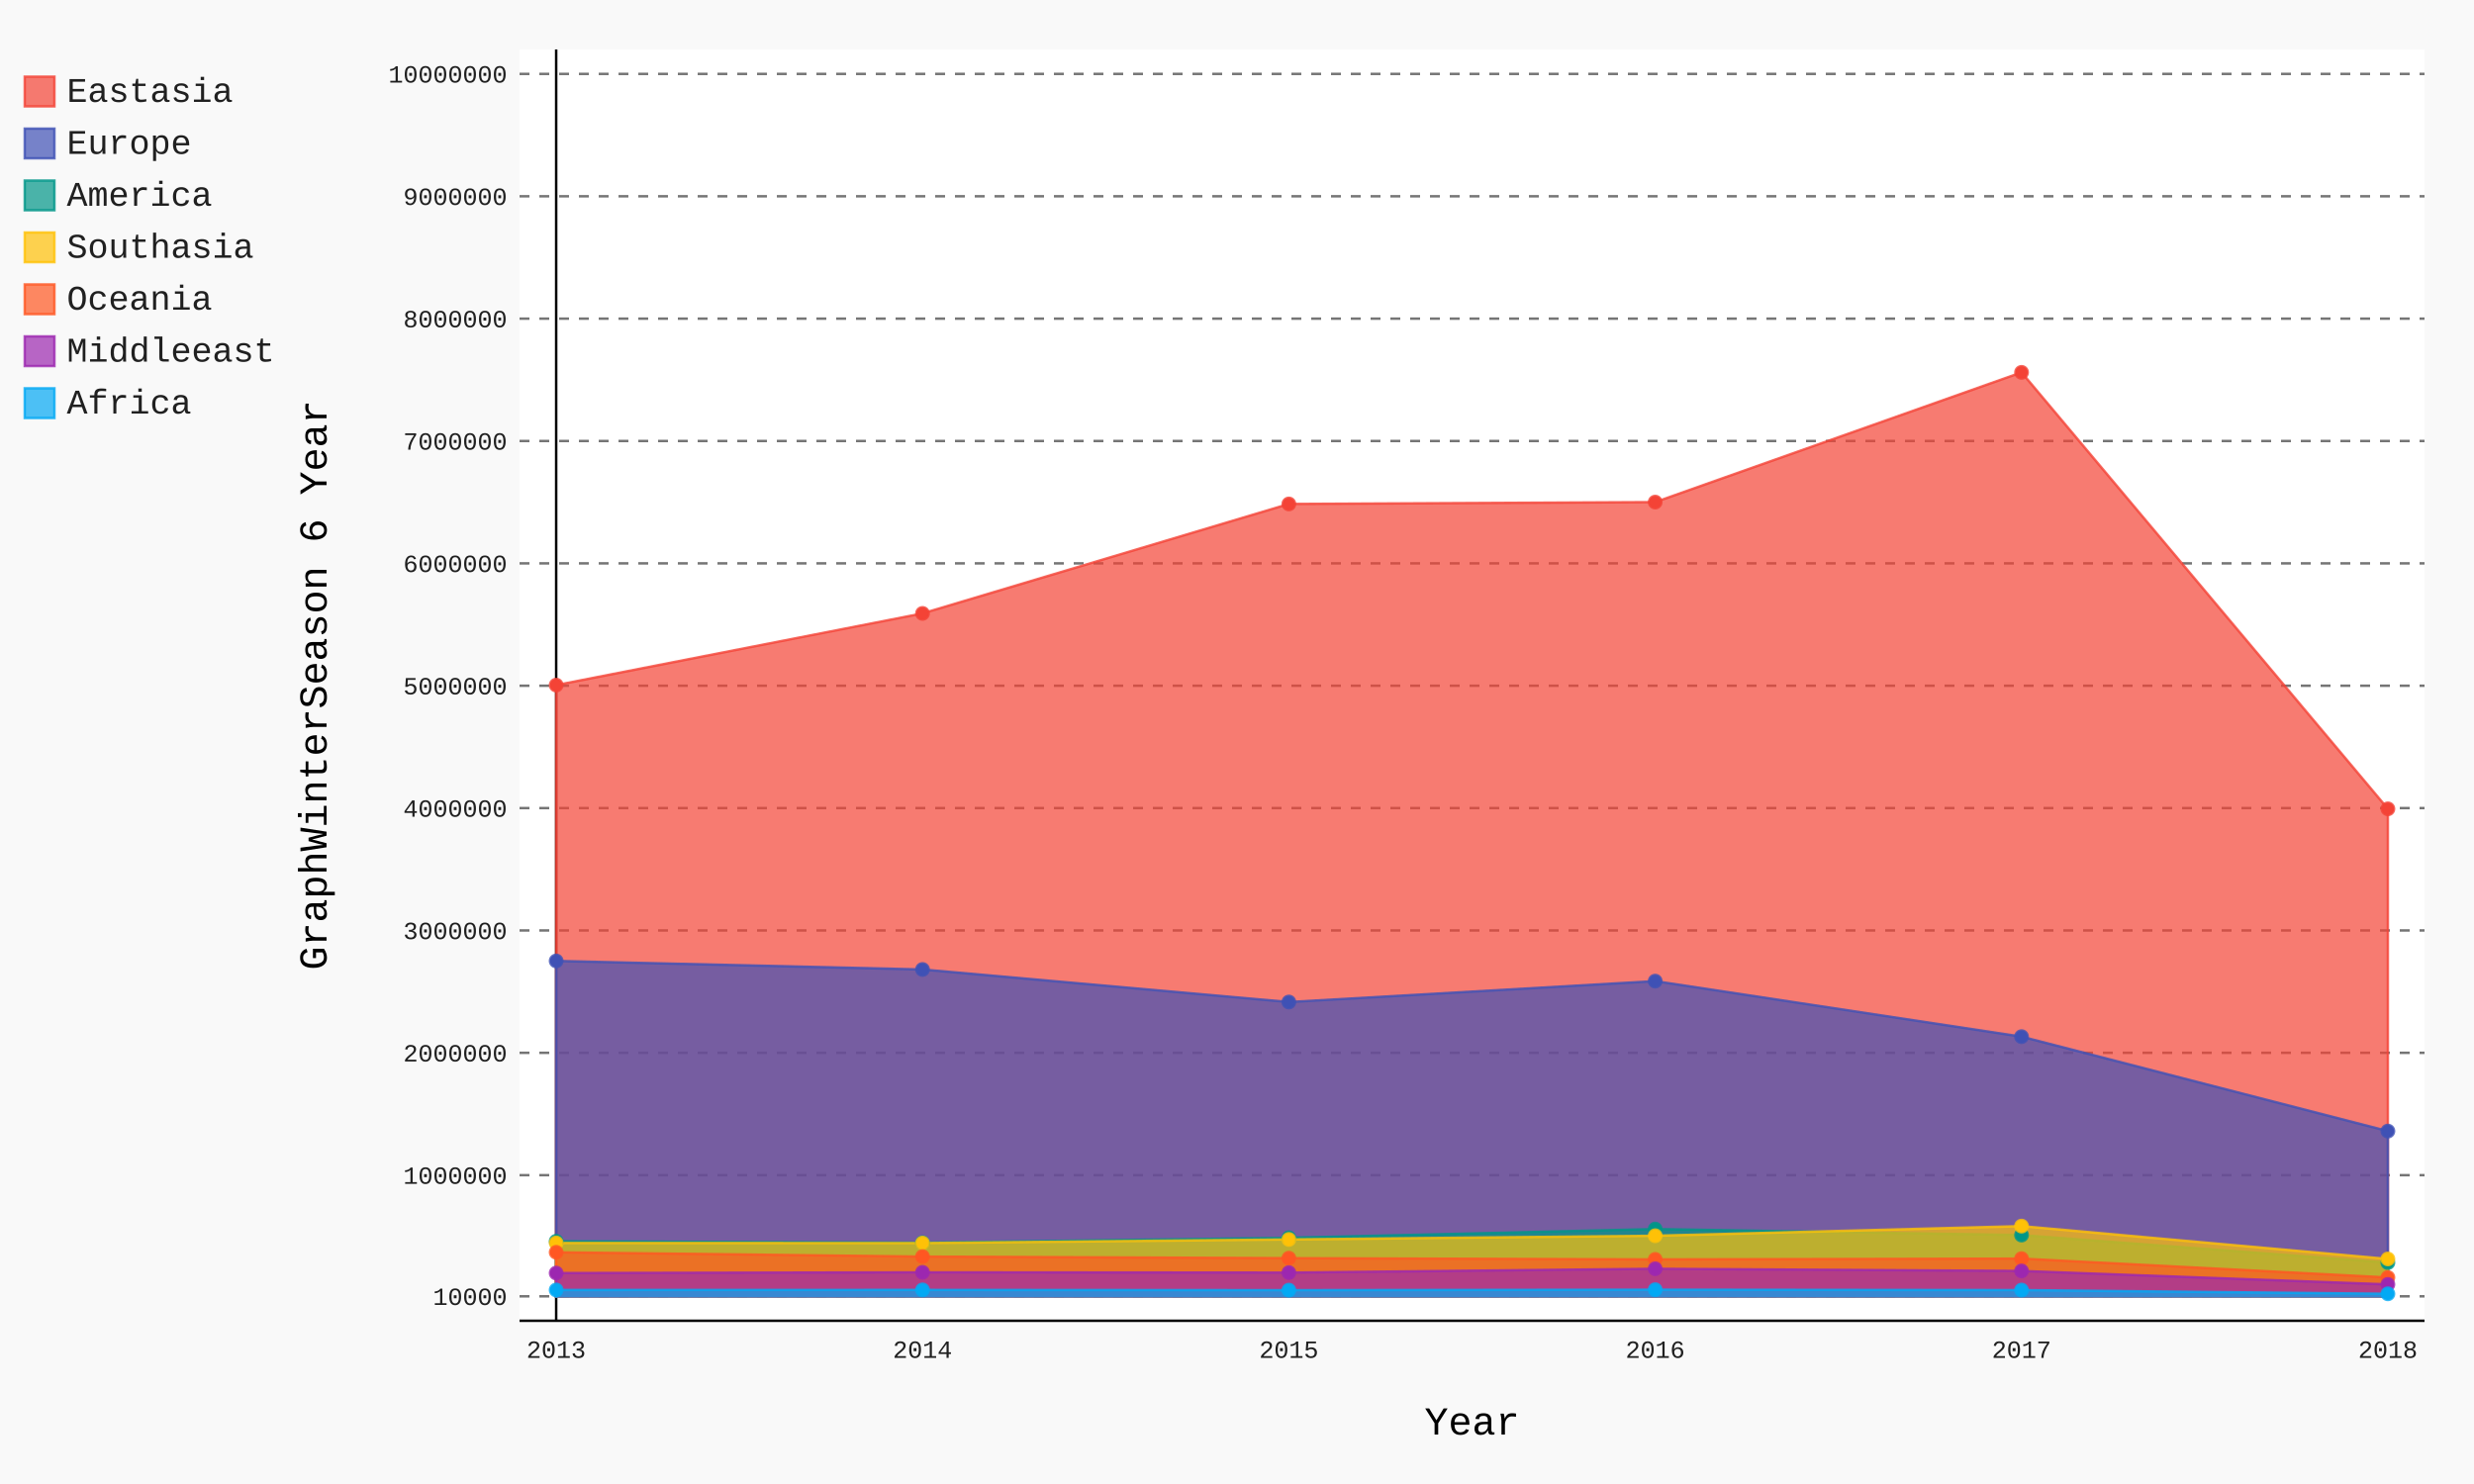
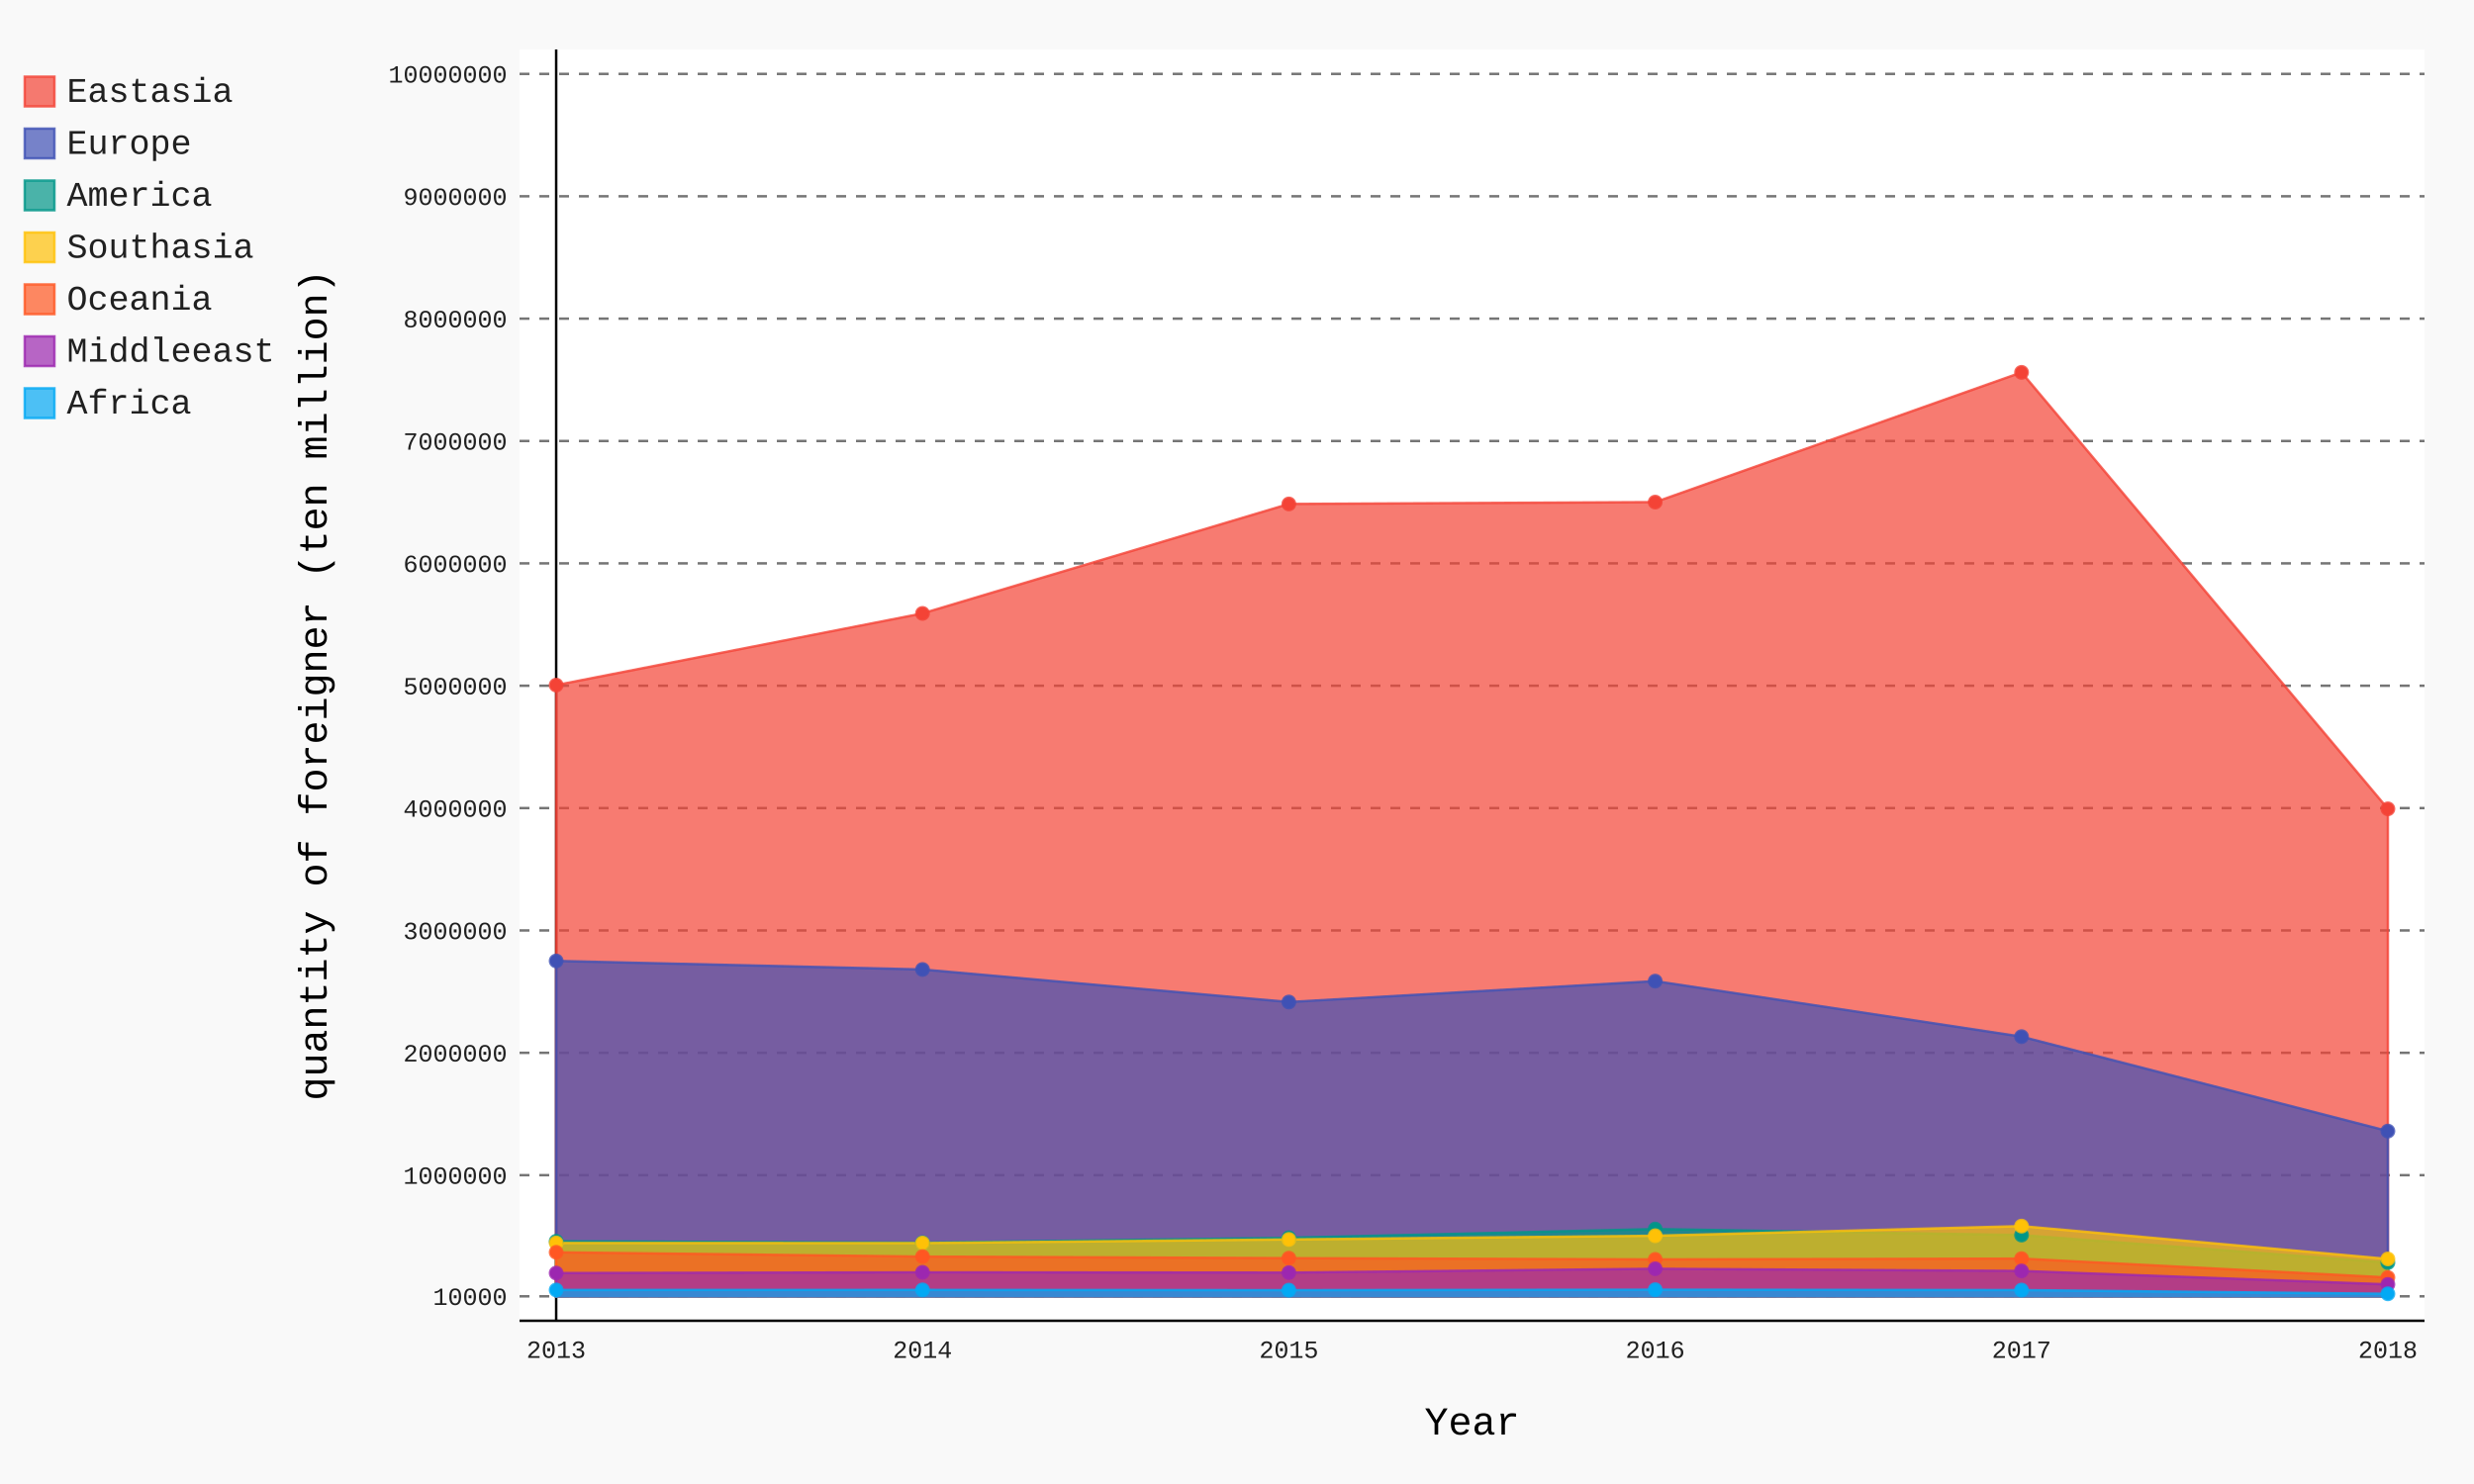
- <svg xmlns="http://www.w3.org/2000/svg" class="pygal-chart" id="chart-8538992b-8313-40d3-af78-f7dd9e4eda80" viewBox="0 0 1000 600">
+ <svg xmlns="http://www.w3.org/2000/svg" id="chart-c7295170-751a-4da9-ad5e-ce12a687701b" class="pygal-chart" viewBox="0 0 1000 600">
  <defs>
-     <style type="text/css">#chart-8538992b-8313-40d3-af78-f7dd9e4eda80{-webkit-user-select:none;-webkit-font-smoothing:antialiased;font-family:Consolas,"Liberation Mono",Menlo,Courier,monospace}#chart-8538992b-8313-40d3-af78-f7dd9e4eda80 .title{font-family:Consolas,"Liberation Mono",Menlo,Courier,monospace;font-size:16px}#chart-8538992b-8313-40d3-af78-f7dd9e4eda80 .legends .legend text{font-family:Consolas,"Liberation Mono",Menlo,Courier,monospace;font-size:14px}#chart-8538992b-8313-40d3-af78-f7dd9e4eda80 .axis text{font-family:Consolas,"Liberation Mono",Menlo,Courier,monospace;font-size:10px}#chart-8538992b-8313-40d3-af78-f7dd9e4eda80 .axis text.major{font-family:Consolas,"Liberation Mono",Menlo,Courier,monospace;font-size:10px}#chart-8538992b-8313-40d3-af78-f7dd9e4eda80 .text-overlay text.value{font-family:Consolas,"Liberation Mono",Menlo,Courier,monospace;font-size:16px}#chart-8538992b-8313-40d3-af78-f7dd9e4eda80 .text-overlay text.label{font-family:Consolas,"Liberation Mono",Menlo,Courier,monospace;font-size:10px}#chart-8538992b-8313-40d3-af78-f7dd9e4eda80 .tooltip{font-family:Consolas,"Liberation Mono",Menlo,Courier,monospace;font-size:14px}#chart-8538992b-8313-40d3-af78-f7dd9e4eda80 text.no_data{font-family:Consolas,"Liberation Mono",Menlo,Courier,monospace;font-size:64px}
- #chart-8538992b-8313-40d3-af78-f7dd9e4eda80{background-color:rgba(249,249,249,1)}#chart-8538992b-8313-40d3-af78-f7dd9e4eda80 path,#chart-8538992b-8313-40d3-af78-f7dd9e4eda80 line,#chart-8538992b-8313-40d3-af78-f7dd9e4eda80 rect,#chart-8538992b-8313-40d3-af78-f7dd9e4eda80 circle{-webkit-transition:150ms;-moz-transition:150ms;transition:150ms}#chart-8538992b-8313-40d3-af78-f7dd9e4eda80 .graph &gt; .background{fill:rgba(249,249,249,1)}#chart-8538992b-8313-40d3-af78-f7dd9e4eda80 .plot &gt; .background{fill:rgba(255,255,255,1)}#chart-8538992b-8313-40d3-af78-f7dd9e4eda80 .graph{fill:rgba(0,0,0,.87)}#chart-8538992b-8313-40d3-af78-f7dd9e4eda80 text.no_data{fill:rgba(0,0,0,1)}#chart-8538992b-8313-40d3-af78-f7dd9e4eda80 .title{fill:rgba(0,0,0,1)}#chart-8538992b-8313-40d3-af78-f7dd9e4eda80 .legends .legend text{fill:rgba(0,0,0,.87)}#chart-8538992b-8313-40d3-af78-f7dd9e4eda80 .legends .legend:hover text{fill:rgba(0,0,0,1)}#chart-8538992b-8313-40d3-af78-f7dd9e4eda80 .axis .line{stroke:rgba(0,0,0,1)}#chart-8538992b-8313-40d3-af78-f7dd9e4eda80 .axis .guide.line{stroke:rgba(0,0,0,.54)}#chart-8538992b-8313-40d3-af78-f7dd9e4eda80 .axis .major.line{stroke:rgba(0,0,0,.87)}#chart-8538992b-8313-40d3-af78-f7dd9e4eda80 .axis text.major{fill:rgba(0,0,0,1)}#chart-8538992b-8313-40d3-af78-f7dd9e4eda80 .axis.y .guides:hover .guide.line,#chart-8538992b-8313-40d3-af78-f7dd9e4eda80 .line-graph .axis.x .guides:hover .guide.line,#chart-8538992b-8313-40d3-af78-f7dd9e4eda80 .stackedline-graph .axis.x .guides:hover .guide.line,#chart-8538992b-8313-40d3-af78-f7dd9e4eda80 .xy-graph .axis.x .guides:hover .guide.line{stroke:rgba(0,0,0,1)}#chart-8538992b-8313-40d3-af78-f7dd9e4eda80 .axis .guides:hover text{fill:rgba(0,0,0,1)}#chart-8538992b-8313-40d3-af78-f7dd9e4eda80 .reactive{fill-opacity:.7;stroke-opacity:.8}#chart-8538992b-8313-40d3-af78-f7dd9e4eda80 .ci{stroke:rgba(0,0,0,.87)}#chart-8538992b-8313-40d3-af78-f7dd9e4eda80 .reactive.active,#chart-8538992b-8313-40d3-af78-f7dd9e4eda80 .active .reactive{fill-opacity:.8;stroke-opacity:.9;stroke-width:4}#chart-8538992b-8313-40d3-af78-f7dd9e4eda80 .ci .reactive.active{stroke-width:1.5}#chart-8538992b-8313-40d3-af78-f7dd9e4eda80 .series text{fill:rgba(0,0,0,1)}#chart-8538992b-8313-40d3-af78-f7dd9e4eda80 .tooltip rect{fill:rgba(255,255,255,1);stroke:rgba(0,0,0,1);-webkit-transition:opacity 150ms;-moz-transition:opacity 150ms;transition:opacity 150ms}#chart-8538992b-8313-40d3-af78-f7dd9e4eda80 .tooltip .label{fill:rgba(0,0,0,.87)}#chart-8538992b-8313-40d3-af78-f7dd9e4eda80 .tooltip .label{fill:rgba(0,0,0,.87)}#chart-8538992b-8313-40d3-af78-f7dd9e4eda80 .tooltip .legend{font-size:.8em;fill:rgba(0,0,0,.54)}#chart-8538992b-8313-40d3-af78-f7dd9e4eda80 .tooltip .x_label{font-size:.6em;fill:rgba(0,0,0,1)}#chart-8538992b-8313-40d3-af78-f7dd9e4eda80 .tooltip .xlink{font-size:.5em;text-decoration:underline}#chart-8538992b-8313-40d3-af78-f7dd9e4eda80 .tooltip .value{font-size:1.5em}#chart-8538992b-8313-40d3-af78-f7dd9e4eda80 .bound{font-size:.5em}#chart-8538992b-8313-40d3-af78-f7dd9e4eda80 .max-value{font-size:.75em;fill:rgba(0,0,0,.54)}#chart-8538992b-8313-40d3-af78-f7dd9e4eda80 .map-element{fill:rgba(255,255,255,1);stroke:rgba(0,0,0,.54) !important}#chart-8538992b-8313-40d3-af78-f7dd9e4eda80 .map-element .reactive{fill-opacity:inherit;stroke-opacity:inherit}#chart-8538992b-8313-40d3-af78-f7dd9e4eda80 .color-0,#chart-8538992b-8313-40d3-af78-f7dd9e4eda80 .color-0 a:visited{stroke:#F44336;fill:#F44336}#chart-8538992b-8313-40d3-af78-f7dd9e4eda80 .color-1,#chart-8538992b-8313-40d3-af78-f7dd9e4eda80 .color-1 a:visited{stroke:#3F51B5;fill:#3F51B5}#chart-8538992b-8313-40d3-af78-f7dd9e4eda80 .color-2,#chart-8538992b-8313-40d3-af78-f7dd9e4eda80 .color-2 a:visited{stroke:#009688;fill:#009688}#chart-8538992b-8313-40d3-af78-f7dd9e4eda80 .color-3,#chart-8538992b-8313-40d3-af78-f7dd9e4eda80 .color-3 a:visited{stroke:#FFC107;fill:#FFC107}#chart-8538992b-8313-40d3-af78-f7dd9e4eda80 .color-4,#chart-8538992b-8313-40d3-af78-f7dd9e4eda80 .color-4 a:visited{stroke:#FF5722;fill:#FF5722}#chart-8538992b-8313-40d3-af78-f7dd9e4eda80 .color-5,#chart-8538992b-8313-40d3-af78-f7dd9e4eda80 .color-5 a:visited{stroke:#9C27B0;fill:#9C27B0}#chart-8538992b-8313-40d3-af78-f7dd9e4eda80 .color-6,#chart-8538992b-8313-40d3-af78-f7dd9e4eda80 .color-6 a:visited{stroke:#03A9F4;fill:#03A9F4}#chart-8538992b-8313-40d3-af78-f7dd9e4eda80 .text-overlay .color-0 text{fill:black}#chart-8538992b-8313-40d3-af78-f7dd9e4eda80 .text-overlay .color-1 text{fill:black}#chart-8538992b-8313-40d3-af78-f7dd9e4eda80 .text-overlay .color-2 text{fill:black}#chart-8538992b-8313-40d3-af78-f7dd9e4eda80 .text-overlay .color-3 text{fill:black}#chart-8538992b-8313-40d3-af78-f7dd9e4eda80 .text-overlay .color-4 text{fill:black}#chart-8538992b-8313-40d3-af78-f7dd9e4eda80 .text-overlay .color-5 text{fill:black}#chart-8538992b-8313-40d3-af78-f7dd9e4eda80 .text-overlay .color-6 text{fill:black}
- #chart-8538992b-8313-40d3-af78-f7dd9e4eda80 text.no_data{text-anchor:middle}#chart-8538992b-8313-40d3-af78-f7dd9e4eda80 .guide.line{fill:none}#chart-8538992b-8313-40d3-af78-f7dd9e4eda80 .centered{text-anchor:middle}#chart-8538992b-8313-40d3-af78-f7dd9e4eda80 .title{text-anchor:middle}#chart-8538992b-8313-40d3-af78-f7dd9e4eda80 .legends .legend text{fill-opacity:1}#chart-8538992b-8313-40d3-af78-f7dd9e4eda80 .axis.x text{text-anchor:middle}#chart-8538992b-8313-40d3-af78-f7dd9e4eda80 .axis.x:not(.web) text[transform]{text-anchor:start}#chart-8538992b-8313-40d3-af78-f7dd9e4eda80 .axis.x:not(.web) text[transform].backwards{text-anchor:end}#chart-8538992b-8313-40d3-af78-f7dd9e4eda80 .axis.y text{text-anchor:end}#chart-8538992b-8313-40d3-af78-f7dd9e4eda80 .axis.y text[transform].backwards{text-anchor:start}#chart-8538992b-8313-40d3-af78-f7dd9e4eda80 .axis.y2 text{text-anchor:start}#chart-8538992b-8313-40d3-af78-f7dd9e4eda80 .axis.y2 text[transform].backwards{text-anchor:end}#chart-8538992b-8313-40d3-af78-f7dd9e4eda80 .axis .guide.line{stroke-dasharray:4,4}#chart-8538992b-8313-40d3-af78-f7dd9e4eda80 .axis .major.guide.line{stroke-dasharray:6,6}#chart-8538992b-8313-40d3-af78-f7dd9e4eda80 .horizontal .axis.y .guide.line,#chart-8538992b-8313-40d3-af78-f7dd9e4eda80 .horizontal .axis.y2 .guide.line,#chart-8538992b-8313-40d3-af78-f7dd9e4eda80 .vertical .axis.x .guide.line{opacity:0}#chart-8538992b-8313-40d3-af78-f7dd9e4eda80 .horizontal .axis.always_show .guide.line,#chart-8538992b-8313-40d3-af78-f7dd9e4eda80 .vertical .axis.always_show .guide.line{opacity:1 !important}#chart-8538992b-8313-40d3-af78-f7dd9e4eda80 .axis.y .guides:hover .guide.line,#chart-8538992b-8313-40d3-af78-f7dd9e4eda80 .axis.y2 .guides:hover .guide.line,#chart-8538992b-8313-40d3-af78-f7dd9e4eda80 .axis.x .guides:hover .guide.line{opacity:1}#chart-8538992b-8313-40d3-af78-f7dd9e4eda80 .axis .guides:hover text{opacity:1}#chart-8538992b-8313-40d3-af78-f7dd9e4eda80 .nofill{fill:none}#chart-8538992b-8313-40d3-af78-f7dd9e4eda80 .subtle-fill{fill-opacity:.2}#chart-8538992b-8313-40d3-af78-f7dd9e4eda80 .dot{stroke-width:1px;fill-opacity:1}#chart-8538992b-8313-40d3-af78-f7dd9e4eda80 .dot.active{stroke-width:5px}#chart-8538992b-8313-40d3-af78-f7dd9e4eda80 .dot.negative{fill:transparent}#chart-8538992b-8313-40d3-af78-f7dd9e4eda80 text,#chart-8538992b-8313-40d3-af78-f7dd9e4eda80 tspan{stroke:none !important}#chart-8538992b-8313-40d3-af78-f7dd9e4eda80 .series text.active{opacity:1}#chart-8538992b-8313-40d3-af78-f7dd9e4eda80 .tooltip rect{fill-opacity:.95;stroke-width:.5}#chart-8538992b-8313-40d3-af78-f7dd9e4eda80 .tooltip text{fill-opacity:1}#chart-8538992b-8313-40d3-af78-f7dd9e4eda80 .showable{visibility:hidden}#chart-8538992b-8313-40d3-af78-f7dd9e4eda80 .showable.shown{visibility:visible}#chart-8538992b-8313-40d3-af78-f7dd9e4eda80 .gauge-background{fill:rgba(229,229,229,1);stroke:none}#chart-8538992b-8313-40d3-af78-f7dd9e4eda80 .bg-lines{stroke:rgba(249,249,249,1);stroke-width:2px}</style>
+     <style type="text/css">#chart-c7295170-751a-4da9-ad5e-ce12a687701b{-webkit-user-select:none;-webkit-font-smoothing:antialiased;font-family:Consolas,"Liberation Mono",Menlo,Courier,monospace}#chart-c7295170-751a-4da9-ad5e-ce12a687701b .title{font-family:Consolas,"Liberation Mono",Menlo,Courier,monospace;font-size:16px}#chart-c7295170-751a-4da9-ad5e-ce12a687701b .legends .legend text{font-family:Consolas,"Liberation Mono",Menlo,Courier,monospace;font-size:14px}#chart-c7295170-751a-4da9-ad5e-ce12a687701b .axis text{font-family:Consolas,"Liberation Mono",Menlo,Courier,monospace;font-size:10px}#chart-c7295170-751a-4da9-ad5e-ce12a687701b .axis text.major{font-family:Consolas,"Liberation Mono",Menlo,Courier,monospace;font-size:10px}#chart-c7295170-751a-4da9-ad5e-ce12a687701b .text-overlay text.value{font-family:Consolas,"Liberation Mono",Menlo,Courier,monospace;font-size:16px}#chart-c7295170-751a-4da9-ad5e-ce12a687701b .text-overlay text.label{font-family:Consolas,"Liberation Mono",Menlo,Courier,monospace;font-size:10px}#chart-c7295170-751a-4da9-ad5e-ce12a687701b .tooltip{font-family:Consolas,"Liberation Mono",Menlo,Courier,monospace;font-size:14px}#chart-c7295170-751a-4da9-ad5e-ce12a687701b text.no_data{font-family:Consolas,"Liberation Mono",Menlo,Courier,monospace;font-size:64px}
+ #chart-c7295170-751a-4da9-ad5e-ce12a687701b{background-color:rgba(249,249,249,1)}#chart-c7295170-751a-4da9-ad5e-ce12a687701b path,#chart-c7295170-751a-4da9-ad5e-ce12a687701b line,#chart-c7295170-751a-4da9-ad5e-ce12a687701b rect,#chart-c7295170-751a-4da9-ad5e-ce12a687701b circle{-webkit-transition:150ms;-moz-transition:150ms;transition:150ms}#chart-c7295170-751a-4da9-ad5e-ce12a687701b .graph &gt; .background{fill:rgba(249,249,249,1)}#chart-c7295170-751a-4da9-ad5e-ce12a687701b .plot &gt; .background{fill:rgba(255,255,255,1)}#chart-c7295170-751a-4da9-ad5e-ce12a687701b .graph{fill:rgba(0,0,0,.87)}#chart-c7295170-751a-4da9-ad5e-ce12a687701b text.no_data{fill:rgba(0,0,0,1)}#chart-c7295170-751a-4da9-ad5e-ce12a687701b .title{fill:rgba(0,0,0,1)}#chart-c7295170-751a-4da9-ad5e-ce12a687701b .legends .legend text{fill:rgba(0,0,0,.87)}#chart-c7295170-751a-4da9-ad5e-ce12a687701b .legends .legend:hover text{fill:rgba(0,0,0,1)}#chart-c7295170-751a-4da9-ad5e-ce12a687701b .axis .line{stroke:rgba(0,0,0,1)}#chart-c7295170-751a-4da9-ad5e-ce12a687701b .axis .guide.line{stroke:rgba(0,0,0,.54)}#chart-c7295170-751a-4da9-ad5e-ce12a687701b .axis .major.line{stroke:rgba(0,0,0,.87)}#chart-c7295170-751a-4da9-ad5e-ce12a687701b .axis text.major{fill:rgba(0,0,0,1)}#chart-c7295170-751a-4da9-ad5e-ce12a687701b .axis.y .guides:hover .guide.line,#chart-c7295170-751a-4da9-ad5e-ce12a687701b .line-graph .axis.x .guides:hover .guide.line,#chart-c7295170-751a-4da9-ad5e-ce12a687701b .stackedline-graph .axis.x .guides:hover .guide.line,#chart-c7295170-751a-4da9-ad5e-ce12a687701b .xy-graph .axis.x .guides:hover .guide.line{stroke:rgba(0,0,0,1)}#chart-c7295170-751a-4da9-ad5e-ce12a687701b .axis .guides:hover text{fill:rgba(0,0,0,1)}#chart-c7295170-751a-4da9-ad5e-ce12a687701b .reactive{fill-opacity:.7;stroke-opacity:.8}#chart-c7295170-751a-4da9-ad5e-ce12a687701b .ci{stroke:rgba(0,0,0,.87)}#chart-c7295170-751a-4da9-ad5e-ce12a687701b .reactive.active,#chart-c7295170-751a-4da9-ad5e-ce12a687701b .active .reactive{fill-opacity:.8;stroke-opacity:.9;stroke-width:4}#chart-c7295170-751a-4da9-ad5e-ce12a687701b .ci .reactive.active{stroke-width:1.5}#chart-c7295170-751a-4da9-ad5e-ce12a687701b .series text{fill:rgba(0,0,0,1)}#chart-c7295170-751a-4da9-ad5e-ce12a687701b .tooltip rect{fill:rgba(255,255,255,1);stroke:rgba(0,0,0,1);-webkit-transition:opacity 150ms;-moz-transition:opacity 150ms;transition:opacity 150ms}#chart-c7295170-751a-4da9-ad5e-ce12a687701b .tooltip .label{fill:rgba(0,0,0,.87)}#chart-c7295170-751a-4da9-ad5e-ce12a687701b .tooltip .label{fill:rgba(0,0,0,.87)}#chart-c7295170-751a-4da9-ad5e-ce12a687701b .tooltip .legend{font-size:.8em;fill:rgba(0,0,0,.54)}#chart-c7295170-751a-4da9-ad5e-ce12a687701b .tooltip .x_label{font-size:.6em;fill:rgba(0,0,0,1)}#chart-c7295170-751a-4da9-ad5e-ce12a687701b .tooltip .xlink{font-size:.5em;text-decoration:underline}#chart-c7295170-751a-4da9-ad5e-ce12a687701b .tooltip .value{font-size:1.5em}#chart-c7295170-751a-4da9-ad5e-ce12a687701b .bound{font-size:.5em}#chart-c7295170-751a-4da9-ad5e-ce12a687701b .max-value{font-size:.75em;fill:rgba(0,0,0,.54)}#chart-c7295170-751a-4da9-ad5e-ce12a687701b .map-element{fill:rgba(255,255,255,1);stroke:rgba(0,0,0,.54) !important}#chart-c7295170-751a-4da9-ad5e-ce12a687701b .map-element .reactive{fill-opacity:inherit;stroke-opacity:inherit}#chart-c7295170-751a-4da9-ad5e-ce12a687701b .color-0,#chart-c7295170-751a-4da9-ad5e-ce12a687701b .color-0 a:visited{stroke:#F44336;fill:#F44336}#chart-c7295170-751a-4da9-ad5e-ce12a687701b .color-1,#chart-c7295170-751a-4da9-ad5e-ce12a687701b .color-1 a:visited{stroke:#3F51B5;fill:#3F51B5}#chart-c7295170-751a-4da9-ad5e-ce12a687701b .color-2,#chart-c7295170-751a-4da9-ad5e-ce12a687701b .color-2 a:visited{stroke:#009688;fill:#009688}#chart-c7295170-751a-4da9-ad5e-ce12a687701b .color-3,#chart-c7295170-751a-4da9-ad5e-ce12a687701b .color-3 a:visited{stroke:#FFC107;fill:#FFC107}#chart-c7295170-751a-4da9-ad5e-ce12a687701b .color-4,#chart-c7295170-751a-4da9-ad5e-ce12a687701b .color-4 a:visited{stroke:#FF5722;fill:#FF5722}#chart-c7295170-751a-4da9-ad5e-ce12a687701b .color-5,#chart-c7295170-751a-4da9-ad5e-ce12a687701b .color-5 a:visited{stroke:#9C27B0;fill:#9C27B0}#chart-c7295170-751a-4da9-ad5e-ce12a687701b .color-6,#chart-c7295170-751a-4da9-ad5e-ce12a687701b .color-6 a:visited{stroke:#03A9F4;fill:#03A9F4}#chart-c7295170-751a-4da9-ad5e-ce12a687701b .text-overlay .color-0 text{fill:black}#chart-c7295170-751a-4da9-ad5e-ce12a687701b .text-overlay .color-1 text{fill:black}#chart-c7295170-751a-4da9-ad5e-ce12a687701b .text-overlay .color-2 text{fill:black}#chart-c7295170-751a-4da9-ad5e-ce12a687701b .text-overlay .color-3 text{fill:black}#chart-c7295170-751a-4da9-ad5e-ce12a687701b .text-overlay .color-4 text{fill:black}#chart-c7295170-751a-4da9-ad5e-ce12a687701b .text-overlay .color-5 text{fill:black}#chart-c7295170-751a-4da9-ad5e-ce12a687701b .text-overlay .color-6 text{fill:black}
+ #chart-c7295170-751a-4da9-ad5e-ce12a687701b text.no_data{text-anchor:middle}#chart-c7295170-751a-4da9-ad5e-ce12a687701b .guide.line{fill:none}#chart-c7295170-751a-4da9-ad5e-ce12a687701b .centered{text-anchor:middle}#chart-c7295170-751a-4da9-ad5e-ce12a687701b .title{text-anchor:middle}#chart-c7295170-751a-4da9-ad5e-ce12a687701b .legends .legend text{fill-opacity:1}#chart-c7295170-751a-4da9-ad5e-ce12a687701b .axis.x text{text-anchor:middle}#chart-c7295170-751a-4da9-ad5e-ce12a687701b .axis.x:not(.web) text[transform]{text-anchor:start}#chart-c7295170-751a-4da9-ad5e-ce12a687701b .axis.x:not(.web) text[transform].backwards{text-anchor:end}#chart-c7295170-751a-4da9-ad5e-ce12a687701b .axis.y text{text-anchor:end}#chart-c7295170-751a-4da9-ad5e-ce12a687701b .axis.y text[transform].backwards{text-anchor:start}#chart-c7295170-751a-4da9-ad5e-ce12a687701b .axis.y2 text{text-anchor:start}#chart-c7295170-751a-4da9-ad5e-ce12a687701b .axis.y2 text[transform].backwards{text-anchor:end}#chart-c7295170-751a-4da9-ad5e-ce12a687701b .axis .guide.line{stroke-dasharray:4,4}#chart-c7295170-751a-4da9-ad5e-ce12a687701b .axis .major.guide.line{stroke-dasharray:6,6}#chart-c7295170-751a-4da9-ad5e-ce12a687701b .horizontal .axis.y .guide.line,#chart-c7295170-751a-4da9-ad5e-ce12a687701b .horizontal .axis.y2 .guide.line,#chart-c7295170-751a-4da9-ad5e-ce12a687701b .vertical .axis.x .guide.line{opacity:0}#chart-c7295170-751a-4da9-ad5e-ce12a687701b .horizontal .axis.always_show .guide.line,#chart-c7295170-751a-4da9-ad5e-ce12a687701b .vertical .axis.always_show .guide.line{opacity:1 !important}#chart-c7295170-751a-4da9-ad5e-ce12a687701b .axis.y .guides:hover .guide.line,#chart-c7295170-751a-4da9-ad5e-ce12a687701b .axis.y2 .guides:hover .guide.line,#chart-c7295170-751a-4da9-ad5e-ce12a687701b .axis.x .guides:hover .guide.line{opacity:1}#chart-c7295170-751a-4da9-ad5e-ce12a687701b .axis .guides:hover text{opacity:1}#chart-c7295170-751a-4da9-ad5e-ce12a687701b .nofill{fill:none}#chart-c7295170-751a-4da9-ad5e-ce12a687701b .subtle-fill{fill-opacity:.2}#chart-c7295170-751a-4da9-ad5e-ce12a687701b .dot{stroke-width:1px;fill-opacity:1}#chart-c7295170-751a-4da9-ad5e-ce12a687701b .dot.active{stroke-width:5px}#chart-c7295170-751a-4da9-ad5e-ce12a687701b .dot.negative{fill:transparent}#chart-c7295170-751a-4da9-ad5e-ce12a687701b text,#chart-c7295170-751a-4da9-ad5e-ce12a687701b tspan{stroke:none !important}#chart-c7295170-751a-4da9-ad5e-ce12a687701b .series text.active{opacity:1}#chart-c7295170-751a-4da9-ad5e-ce12a687701b .tooltip rect{fill-opacity:.95;stroke-width:.5}#chart-c7295170-751a-4da9-ad5e-ce12a687701b .tooltip text{fill-opacity:1}#chart-c7295170-751a-4da9-ad5e-ce12a687701b .showable{visibility:hidden}#chart-c7295170-751a-4da9-ad5e-ce12a687701b .showable.shown{visibility:visible}#chart-c7295170-751a-4da9-ad5e-ce12a687701b .gauge-background{fill:rgba(229,229,229,1);stroke:none}#chart-c7295170-751a-4da9-ad5e-ce12a687701b .bg-lines{stroke:rgba(249,249,249,1);stroke-width:2px}</style>
  </defs>
  <g class="graph line-graph vertical">
    <rect class="background" height="600" width="1000" x="0" y="0" />
    <g class="plot" transform="translate(210, 20)">
      <rect class="background" height="514" width="770.0" x="0" y="0" />
      <g class="axis y always_show">
        <path class="line" d="M0 514 h770" />
        <g class="guides">
          <path class="guide line" d="M0 504.115 h770" />
          <text class="" x="-5" y="507.615">10000</text>
        </g>
        <g class="guides">
          <path class="guide line" d="M0 455.138 h770" />
          <text class="" x="-5" y="458.638">1000000</text>
        </g>
        <g class="guides">
          <path class="guide line" d="M0 405.665 h770" />
          <text class="" x="-5" y="409.165">2000000</text>
        </g>
        <g class="guides">
          <path class="guide line" d="M0 356.192 h770" />
          <text class="" x="-5" y="359.692">3000000</text>
        </g>
        <g class="guides">
          <path class="guide line" d="M0 306.72 h770" />
          <text class="" x="-5" y="310.22">4000000</text>
        </g>
        <g class="guides">
          <path class="guide line" d="M0 257.247 h770" />
          <text class="" x="-5" y="260.747">5000000</text>
        </g>
        <g class="guides">
          <path class="guide line" d="M0 207.775 h770" />
          <text class="" x="-5" y="211.275">6000000</text>
        </g>
        <g class="guides">
          <path class="guide line" d="M0 158.302 h770" />
          <text class="" x="-5" y="161.802">7000000</text>
        </g>
        <g class="guides">
          <path class="guide line" d="M0 108.83 h770" />
          <text class="" x="-5" y="112.33">8000000</text>
        </g>
        <g class="guides">
          <path class="guide line" d="M0 59.357 h770" />
          <text class="" x="-5" y="62.857">9000000</text>
        </g>
        <g class="guides">
          <path class="guide line" d="M0 9.885 h770" />
          <text class="" x="-5" y="13.385">10000000</text>
        </g>
      </g>
      <g class="axis x">
        <g class="guides">
          <path class="line" d="M14.808 0 v514" />
          <text class="" x="14.808" y="529.0">2013</text>
        </g>
        <g class="guides">
          <path class="guide line" d="M162.885 0 v514" />
          <text class="" x="162.885" y="529.0">2014</text>
        </g>
        <g class="guides">
          <path class="guide line" d="M310.962 0 v514" />
          <text class="" x="310.962" y="529.0">2015</text>
        </g>
        <g class="guides">
          <path class="guide line" d="M459.038 0 v514" />
          <text class="" x="459.038" y="529.0">2016</text>
        </g>
        <g class="guides">
          <path class="guide line" d="M607.115 0 v514" />
          <text class="" x="607.115" y="529.0">2017</text>
        </g>
        <g class="guides">
          <path class="guide line" d="M755.192 0 v514" />
          <text class="" x="755.192" y="529.0">2018</text>
        </g>
      </g>
      <g class="series serie-0 color-0">
        <path class="line reactive" d="M14.808 504.61 L14.808 256.994 162.885 228.011 310.962 183.755 459.038 183.004 607.115 130.551 755.192 307.027 755.192 504.61" />
      </g>
      <g class="series serie-1 color-1">
        <path class="line reactive" d="M14.808 504.61 L14.808 368.524 162.885 371.974 310.962 385.13 459.038 376.683 607.115 399.129 755.192 437.315 755.192 504.61" />
      </g>
      <g class="series serie-2 color-2">
        <path class="line reactive" d="M14.808 504.61 L14.808 481.867 162.885 482.427 310.962 480.453 459.038 476.921 607.115 479.359 755.192 490.499 755.192 504.61" />
      </g>
      <g class="series serie-3 color-3">
        <path class="line reactive" d="M14.808 504.61 L14.808 482.545 162.885 482.58 310.962 481.117 459.038 479.627 607.115 475.736 755.192 489.013 755.192 504.61" />
      </g>
      <g class="series serie-4 color-4">
        <path class="line reactive" d="M14.808 504.61 L14.808 486.317 162.885 488.053 310.962 488.684 459.038 489.18 607.115 488.869 755.192 496.5 755.192 504.61" />
      </g>
      <g class="series serie-5 color-5">
        <path class="line reactive" d="M14.808 504.61 L14.808 494.707 162.885 494.408 310.962 494.524 459.038 492.972 607.115 493.857 755.192 499.298 755.192 504.61" />
      </g>
      <g class="series serie-6 color-6">
        <path class="line reactive" d="M14.808 504.61 L14.808 501.544 162.885 501.523 310.962 501.623 459.038 501.44 607.115 501.596 755.192 503.09 755.192 504.61" />
      </g>
    </g>
    <g class="titles">
      <text class="title" x="595.0" y="580">Year</text>
-       <text class="title" transform="rotate(-90 106 277)" x="106.0" y="303.0">GraphWinterSeason 6 Year</text>
+       <text class="title" x="106.0" y="303.0" transform="rotate(-90 106 277)">quantity of foreigner (ten million)</text>
    </g>
    <g class="plot overlay" transform="translate(210, 20)">
      <g class="series serie-0 color-0">
        <g class="dots">
          <circle class="dot reactive tooltip-trigger" cx="14.808" cy="256.994" r="2.5" />
        </g>
        <g class="dots">
          <circle class="dot reactive tooltip-trigger" cx="162.885" cy="228.011" r="2.5" />
        </g>
        <g class="dots">
          <circle class="dot reactive tooltip-trigger" cx="310.962" cy="183.755" r="2.5" />
        </g>
        <g class="dots">
          <circle class="dot reactive tooltip-trigger" cx="459.038" cy="183.004" r="2.5" />
        </g>
        <g class="dots">
          <circle class="dot reactive tooltip-trigger" cx="607.115" cy="130.551" r="2.5" />
        </g>
        <g class="dots">
          <circle class="dot reactive tooltip-trigger" cx="755.192" cy="307.027" r="2.5" />
        </g>
      </g>
      <g class="series serie-1 color-1">
        <g class="dots">
          <circle class="dot reactive tooltip-trigger" cx="14.808" cy="368.524" r="2.5" />
        </g>
        <g class="dots">
          <circle class="dot reactive tooltip-trigger" cx="162.885" cy="371.974" r="2.5" />
        </g>
        <g class="dots">
          <circle class="dot reactive tooltip-trigger" cx="310.962" cy="385.13" r="2.5" />
        </g>
        <g class="dots">
          <circle class="dot reactive tooltip-trigger" cx="459.038" cy="376.683" r="2.5" />
        </g>
        <g class="dots">
          <circle class="dot reactive tooltip-trigger" cx="607.115" cy="399.129" r="2.5" />
        </g>
        <g class="dots">
          <circle class="dot reactive tooltip-trigger" cx="755.192" cy="437.315" r="2.5" />
        </g>
      </g>
      <g class="series serie-2 color-2">
        <g class="dots">
          <circle class="dot reactive tooltip-trigger" cx="14.808" cy="481.867" r="2.5" />
        </g>
        <g class="dots">
          <circle class="dot reactive tooltip-trigger" cx="162.885" cy="482.427" r="2.5" />
        </g>
        <g class="dots">
          <circle class="dot reactive tooltip-trigger" cx="310.962" cy="480.453" r="2.5" />
        </g>
        <g class="dots">
          <circle class="dot reactive tooltip-trigger" cx="459.038" cy="476.921" r="2.5" />
        </g>
        <g class="dots">
          <circle class="dot reactive tooltip-trigger" cx="607.115" cy="479.359" r="2.5" />
        </g>
        <g class="dots">
          <circle class="dot reactive tooltip-trigger" cx="755.192" cy="490.499" r="2.5" />
        </g>
      </g>
      <g class="series serie-3 color-3">
        <g class="dots">
          <circle class="dot reactive tooltip-trigger" cx="14.808" cy="482.545" r="2.5" />
        </g>
        <g class="dots">
          <circle class="dot reactive tooltip-trigger" cx="162.885" cy="482.58" r="2.5" />
        </g>
        <g class="dots">
          <circle class="dot reactive tooltip-trigger" cx="310.962" cy="481.117" r="2.5" />
        </g>
        <g class="dots">
          <circle class="dot reactive tooltip-trigger" cx="459.038" cy="479.627" r="2.5" />
        </g>
        <g class="dots">
          <circle class="dot reactive tooltip-trigger" cx="607.115" cy="475.736" r="2.5" />
        </g>
        <g class="dots">
          <circle class="dot reactive tooltip-trigger" cx="755.192" cy="489.013" r="2.5" />
        </g>
      </g>
      <g class="series serie-4 color-4">
        <g class="dots">
          <circle class="dot reactive tooltip-trigger" cx="14.808" cy="486.317" r="2.5" />
        </g>
        <g class="dots">
          <circle class="dot reactive tooltip-trigger" cx="162.885" cy="488.053" r="2.5" />
        </g>
        <g class="dots">
          <circle class="dot reactive tooltip-trigger" cx="310.962" cy="488.684" r="2.5" />
        </g>
        <g class="dots">
          <circle class="dot reactive tooltip-trigger" cx="459.038" cy="489.18" r="2.5" />
        </g>
        <g class="dots">
          <circle class="dot reactive tooltip-trigger" cx="607.115" cy="488.869" r="2.5" />
        </g>
        <g class="dots">
          <circle class="dot reactive tooltip-trigger" cx="755.192" cy="496.5" r="2.5" />
        </g>
      </g>
      <g class="series serie-5 color-5">
        <g class="dots">
          <circle class="dot reactive tooltip-trigger" cx="14.808" cy="494.707" r="2.5" />
        </g>
        <g class="dots">
          <circle class="dot reactive tooltip-trigger" cx="162.885" cy="494.408" r="2.5" />
        </g>
        <g class="dots">
          <circle class="dot reactive tooltip-trigger" cx="310.962" cy="494.524" r="2.5" />
        </g>
        <g class="dots">
          <circle class="dot reactive tooltip-trigger" cx="459.038" cy="492.972" r="2.5" />
        </g>
        <g class="dots">
          <circle class="dot reactive tooltip-trigger" cx="607.115" cy="493.857" r="2.5" />
        </g>
        <g class="dots">
          <circle class="dot reactive tooltip-trigger" cx="755.192" cy="499.298" r="2.5" />
        </g>
      </g>
      <g class="series serie-6 color-6">
        <g class="dots">
          <circle class="dot reactive tooltip-trigger" cx="14.808" cy="501.544" r="2.5" />
        </g>
        <g class="dots">
          <circle class="dot reactive tooltip-trigger" cx="162.885" cy="501.523" r="2.5" />
        </g>
        <g class="dots">
          <circle class="dot reactive tooltip-trigger" cx="310.962" cy="501.623" r="2.5" />
        </g>
        <g class="dots">
          <circle class="dot reactive tooltip-trigger" cx="459.038" cy="501.44" r="2.5" />
        </g>
        <g class="dots">
          <circle class="dot reactive tooltip-trigger" cx="607.115" cy="501.596" r="2.5" />
        </g>
        <g class="dots">
          <circle class="dot reactive tooltip-trigger" cx="755.192" cy="503.09" r="2.5" />
        </g>
      </g>
    </g>
    <g class="plot text-overlay" transform="translate(210, 20)">
      <g class="series serie-0 color-0" />
      <g class="series serie-1 color-1" />
      <g class="series serie-2 color-2" />
      <g class="series serie-3 color-3" />
      <g class="series serie-4 color-4" />
      <g class="series serie-5 color-5" />
      <g class="series serie-6 color-6" />
    </g>
    <g class="plot tooltip-overlay" transform="translate(210, 20)">
      <g class="tooltip" style="opacity: 0" transform="translate(0 0)">
        <rect class="tooltip-box" height="0" rx="0" ry="0" width="0" />
        <g class="text" />
      </g>
    </g>
    <g class="legends" transform="translate(10, 30)">
      <g class="legend reactive activate-serie" id="activate-serie-0">
        <rect class="color-0 reactive" height="12" width="12" x="0.0" y="1.0" />
        <text x="17.0" y="11.2">Eastasia</text>
      </g>
      <g class="legend reactive activate-serie" id="activate-serie-1">
        <rect class="color-1 reactive" height="12" width="12" x="0.0" y="22.0" />
        <text x="17.0" y="32.2">Europe</text>
      </g>
      <g class="legend reactive activate-serie" id="activate-serie-2">
        <rect class="color-2 reactive" height="12" width="12" x="0.0" y="43.0" />
        <text x="17.0" y="53.2">America</text>
      </g>
      <g class="legend reactive activate-serie" id="activate-serie-3">
        <rect class="color-3 reactive" height="12" width="12" x="0.0" y="64.0" />
        <text x="17.0" y="74.2">Southasia</text>
      </g>
      <g class="legend reactive activate-serie" id="activate-serie-4">
        <rect class="color-4 reactive" height="12" width="12" x="0.0" y="85.0" />
        <text x="17.0" y="95.2">Oceania</text>
      </g>
      <g class="legend reactive activate-serie" id="activate-serie-5">
        <rect class="color-5 reactive" height="12" width="12" x="0.0" y="106.0" />
        <text x="17.0" y="116.2">Middleeast</text>
      </g>
      <g class="legend reactive activate-serie" id="activate-serie-6">
        <rect class="color-6 reactive" height="12" width="12" x="0.0" y="127.0" />
        <text x="17.0" y="137.2">Africa</text>
      </g>
    </g>
    <g class="legends" transform="translate(990, 30)" />
  </g>
</svg>
